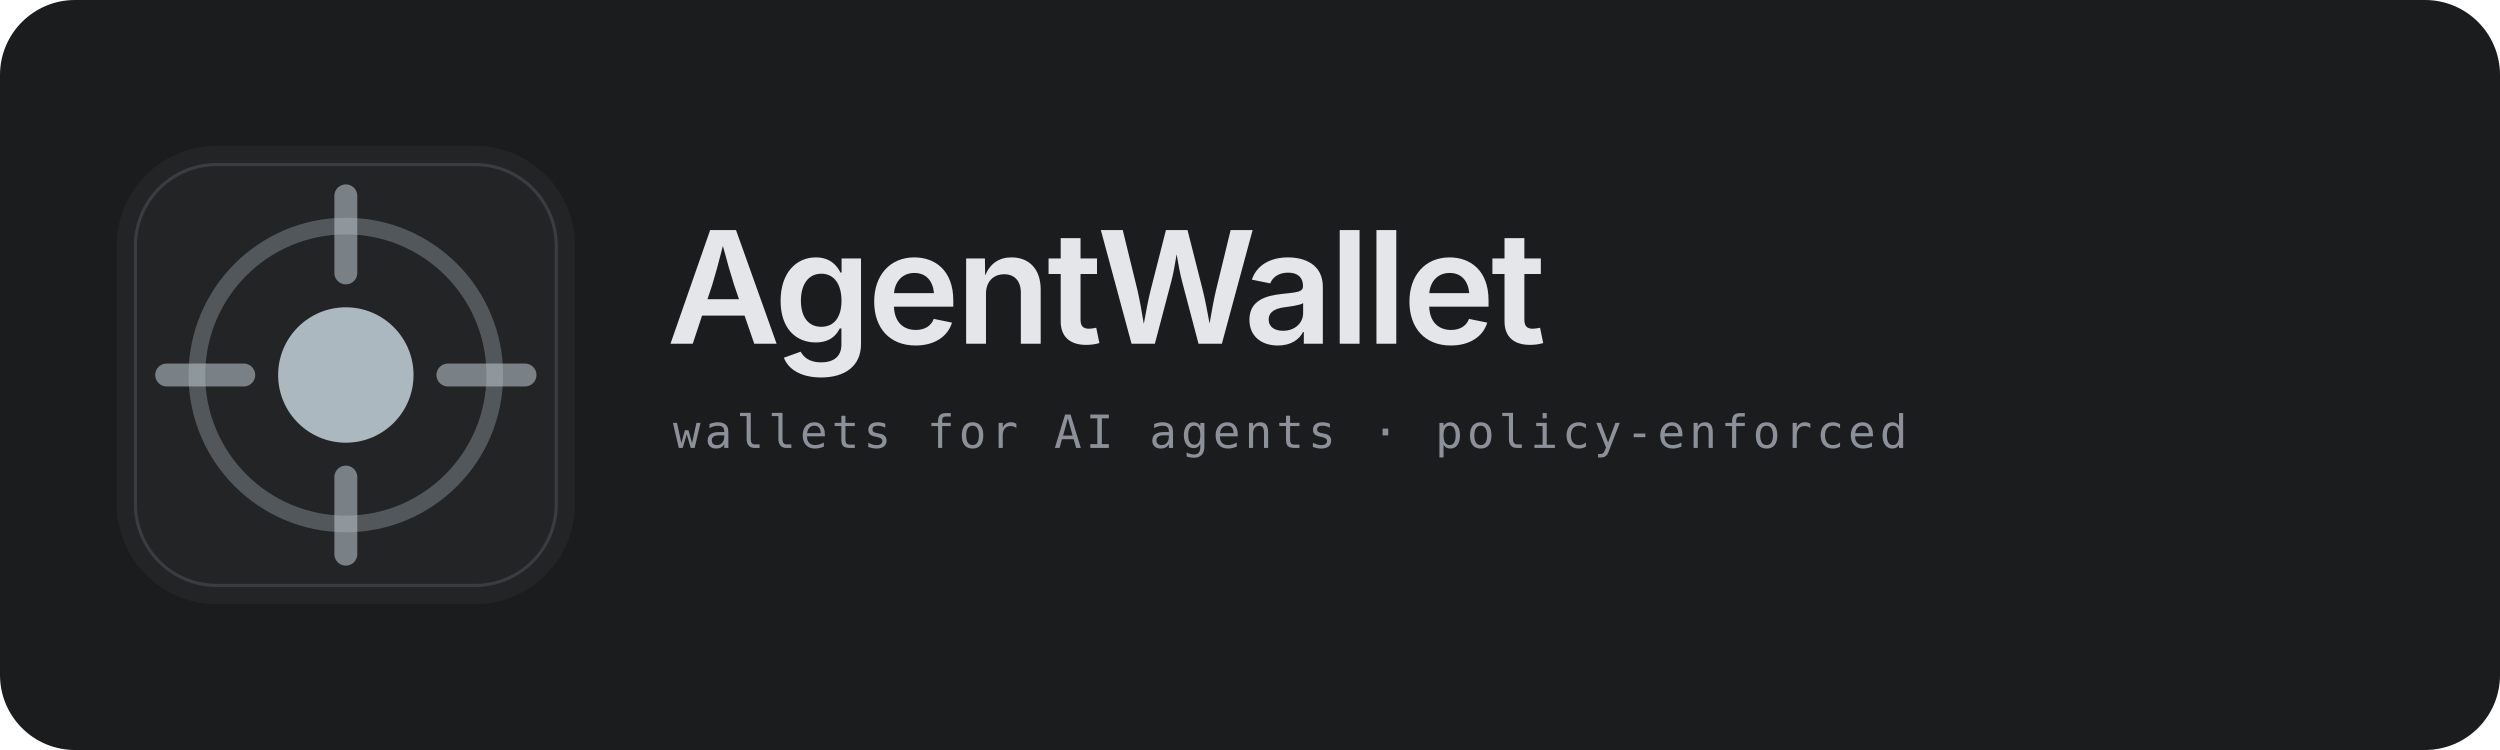
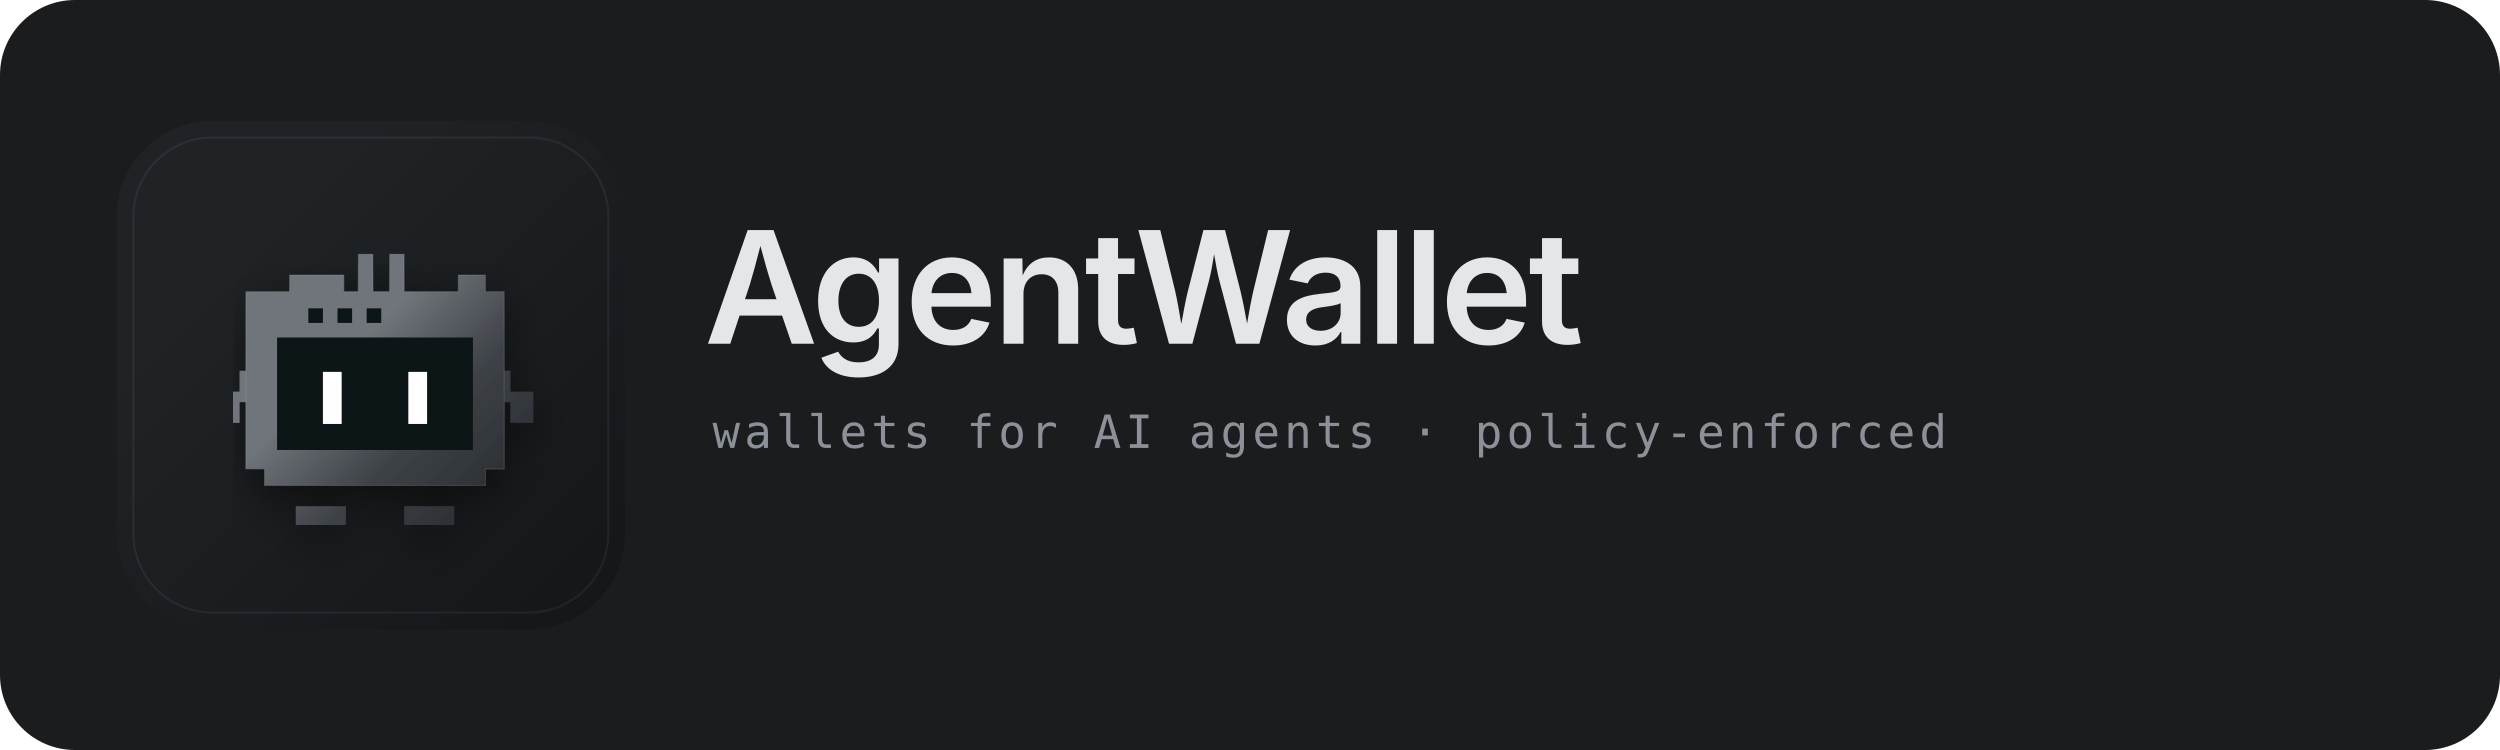
<svg xmlns="http://www.w3.org/2000/svg" width="2400" height="720" viewBox="0 0 2400 720" fill="none">
+   <defs>
+     <linearGradient id="logo-bg" x1="112" y1="128" x2="552" y2="568" gradientUnits="userSpaceOnUse">
+       <stop stop-color="#202326" />
+       <stop offset="1" stop-color="#111315" />
+     </linearGradient>
+     <linearGradient id="logo-metal" x1="226" y1="220" x2="442" y2="434" gradientUnits="userSpaceOnUse">
+       <stop stop-color="#70757B" />
+       <stop offset="0.34" stop-color="#3D4146" />
+       <stop offset="0.68" stop-color="#2A2D31" />
+       <stop offset="1" stop-color="#5A5F65" />
+     </linearGradient>
+     <linearGradient id="logo-eye" x1="292" y1="328" x2="292" y2="394" gradientUnits="userSpaceOnUse">
+       <stop stop-color="#FFFFFF" />
+       <stop offset="1" stop-color="#B8C4CC" />
+     </linearGradient>
+     <filter id="logo-shadow" x="112" y="124" width="500" height="500" filterUnits="userSpaceOnUse" color-interpolation-filters="sRGB">
+       <feDropShadow dx="0" dy="14" stdDeviation="20" flood-color="#050607" flood-opacity="0.52" />
+     </filter>
+   </defs>
  <rect width="2400" height="720" rx="72" fill="#1A1C1E" />
-   <g transform="translate(112 140)">
-     <rect width="440" height="440" rx="96" fill="#222426" />
-     <rect x="18" y="18" width="404" height="404" rx="78" stroke="#B8C4CC" stroke-opacity="0.16" stroke-width="3" />
-     <circle cx="220" cy="220" r="65" fill="#B8C4CC" fill-opacity="0.92" />
-     <circle cx="220" cy="220" r="143" stroke="#B8C4CC" stroke-opacity="0.32" stroke-width="16" />
-     <path d="M220 48V122" stroke="#B8C4CC" stroke-opacity="0.58" stroke-width="22" stroke-linecap="round" />
-     <path d="M220 318V392" stroke="#B8C4CC" stroke-opacity="0.58" stroke-width="22" stroke-linecap="round" />
-     <path d="M48 220H122" stroke="#B8C4CC" stroke-opacity="0.58" stroke-width="22" stroke-linecap="round" />
-     <path d="M318 220H392" stroke="#B8C4CC" stroke-opacity="0.58" stroke-width="22" stroke-linecap="round" />
+   <g transform="translate(112 116)">
+     <rect width="488" height="488" rx="92" fill="url(#logo-bg)" />
+     <rect x="16" y="16" width="456" height="456" rx="76" stroke="#B8C4CC" stroke-opacity="0.08" stroke-width="2" />
+     <g filter="url(#logo-shadow)">
+       <path d="M140 164H166V148H218V164H232V128H246V164H262V128H276V164H328V148H354V164H372V334H354V350H142V334H124V164H140Z" fill="url(#logo-metal)" />
+       <path d="M154 208H342V316H154V208Z" fill="#111315" />
+       <path d="M184 180H198V194H184V180Z" fill="#111315" />
+       <path d="M212 180H226V194H212V180Z" fill="#111315" />
+       <path d="M240 180H254V194H240V180Z" fill="#111315" />
+       <path d="M198 241H216V291H198V241Z" fill="url(#logo-eye)" />
+       <path d="M280 241H298V291H280V241Z" fill="url(#logo-eye)" />
+       <path d="M96 260H118V240H134V270H118V290H96V260Z" fill="url(#logo-metal)" />
+       <path d="M400 260H378V240H362V270H378V290H400V260Z" fill="url(#logo-metal)" />
+       <path d="M172 370H220V388H172V370Z" fill="url(#logo-metal)" />
+       <path d="M276 370H324V388H276V370Z" fill="url(#logo-metal)" />
+       <path d="M140 164H166V148H218V164H232V128H246V164H262V128H276V164H328V148H354V164H372V334H354V350H142V334H124V164H140Z" stroke="#B8C4CC" stroke-opacity="0.16" />
+     </g>
  </g>
-   <text x="640" y="330" fill="#E4E6E9" font-family="Inter, Arial, sans-serif" font-size="150" font-weight="600" letter-spacing="-4">AgentWallet</text>
-   <text x="646" y="430" fill="#8B9099" font-family="JetBrains Mono, Consolas, monospace" font-size="44" letter-spacing="4">wallets for AI agents · policy-enforced</text>
+   <text x="676" y="330" fill="#E4E6E9" font-family="Inter, Arial, sans-serif" font-size="150" font-weight="600" letter-spacing="-4">AgentWallet</text>
+   <text x="684" y="430" fill="#8B9099" font-family="JetBrains Mono, Consolas, monospace" font-size="44" letter-spacing="4">wallets for AI agents · policy-enforced</text>
</svg>
